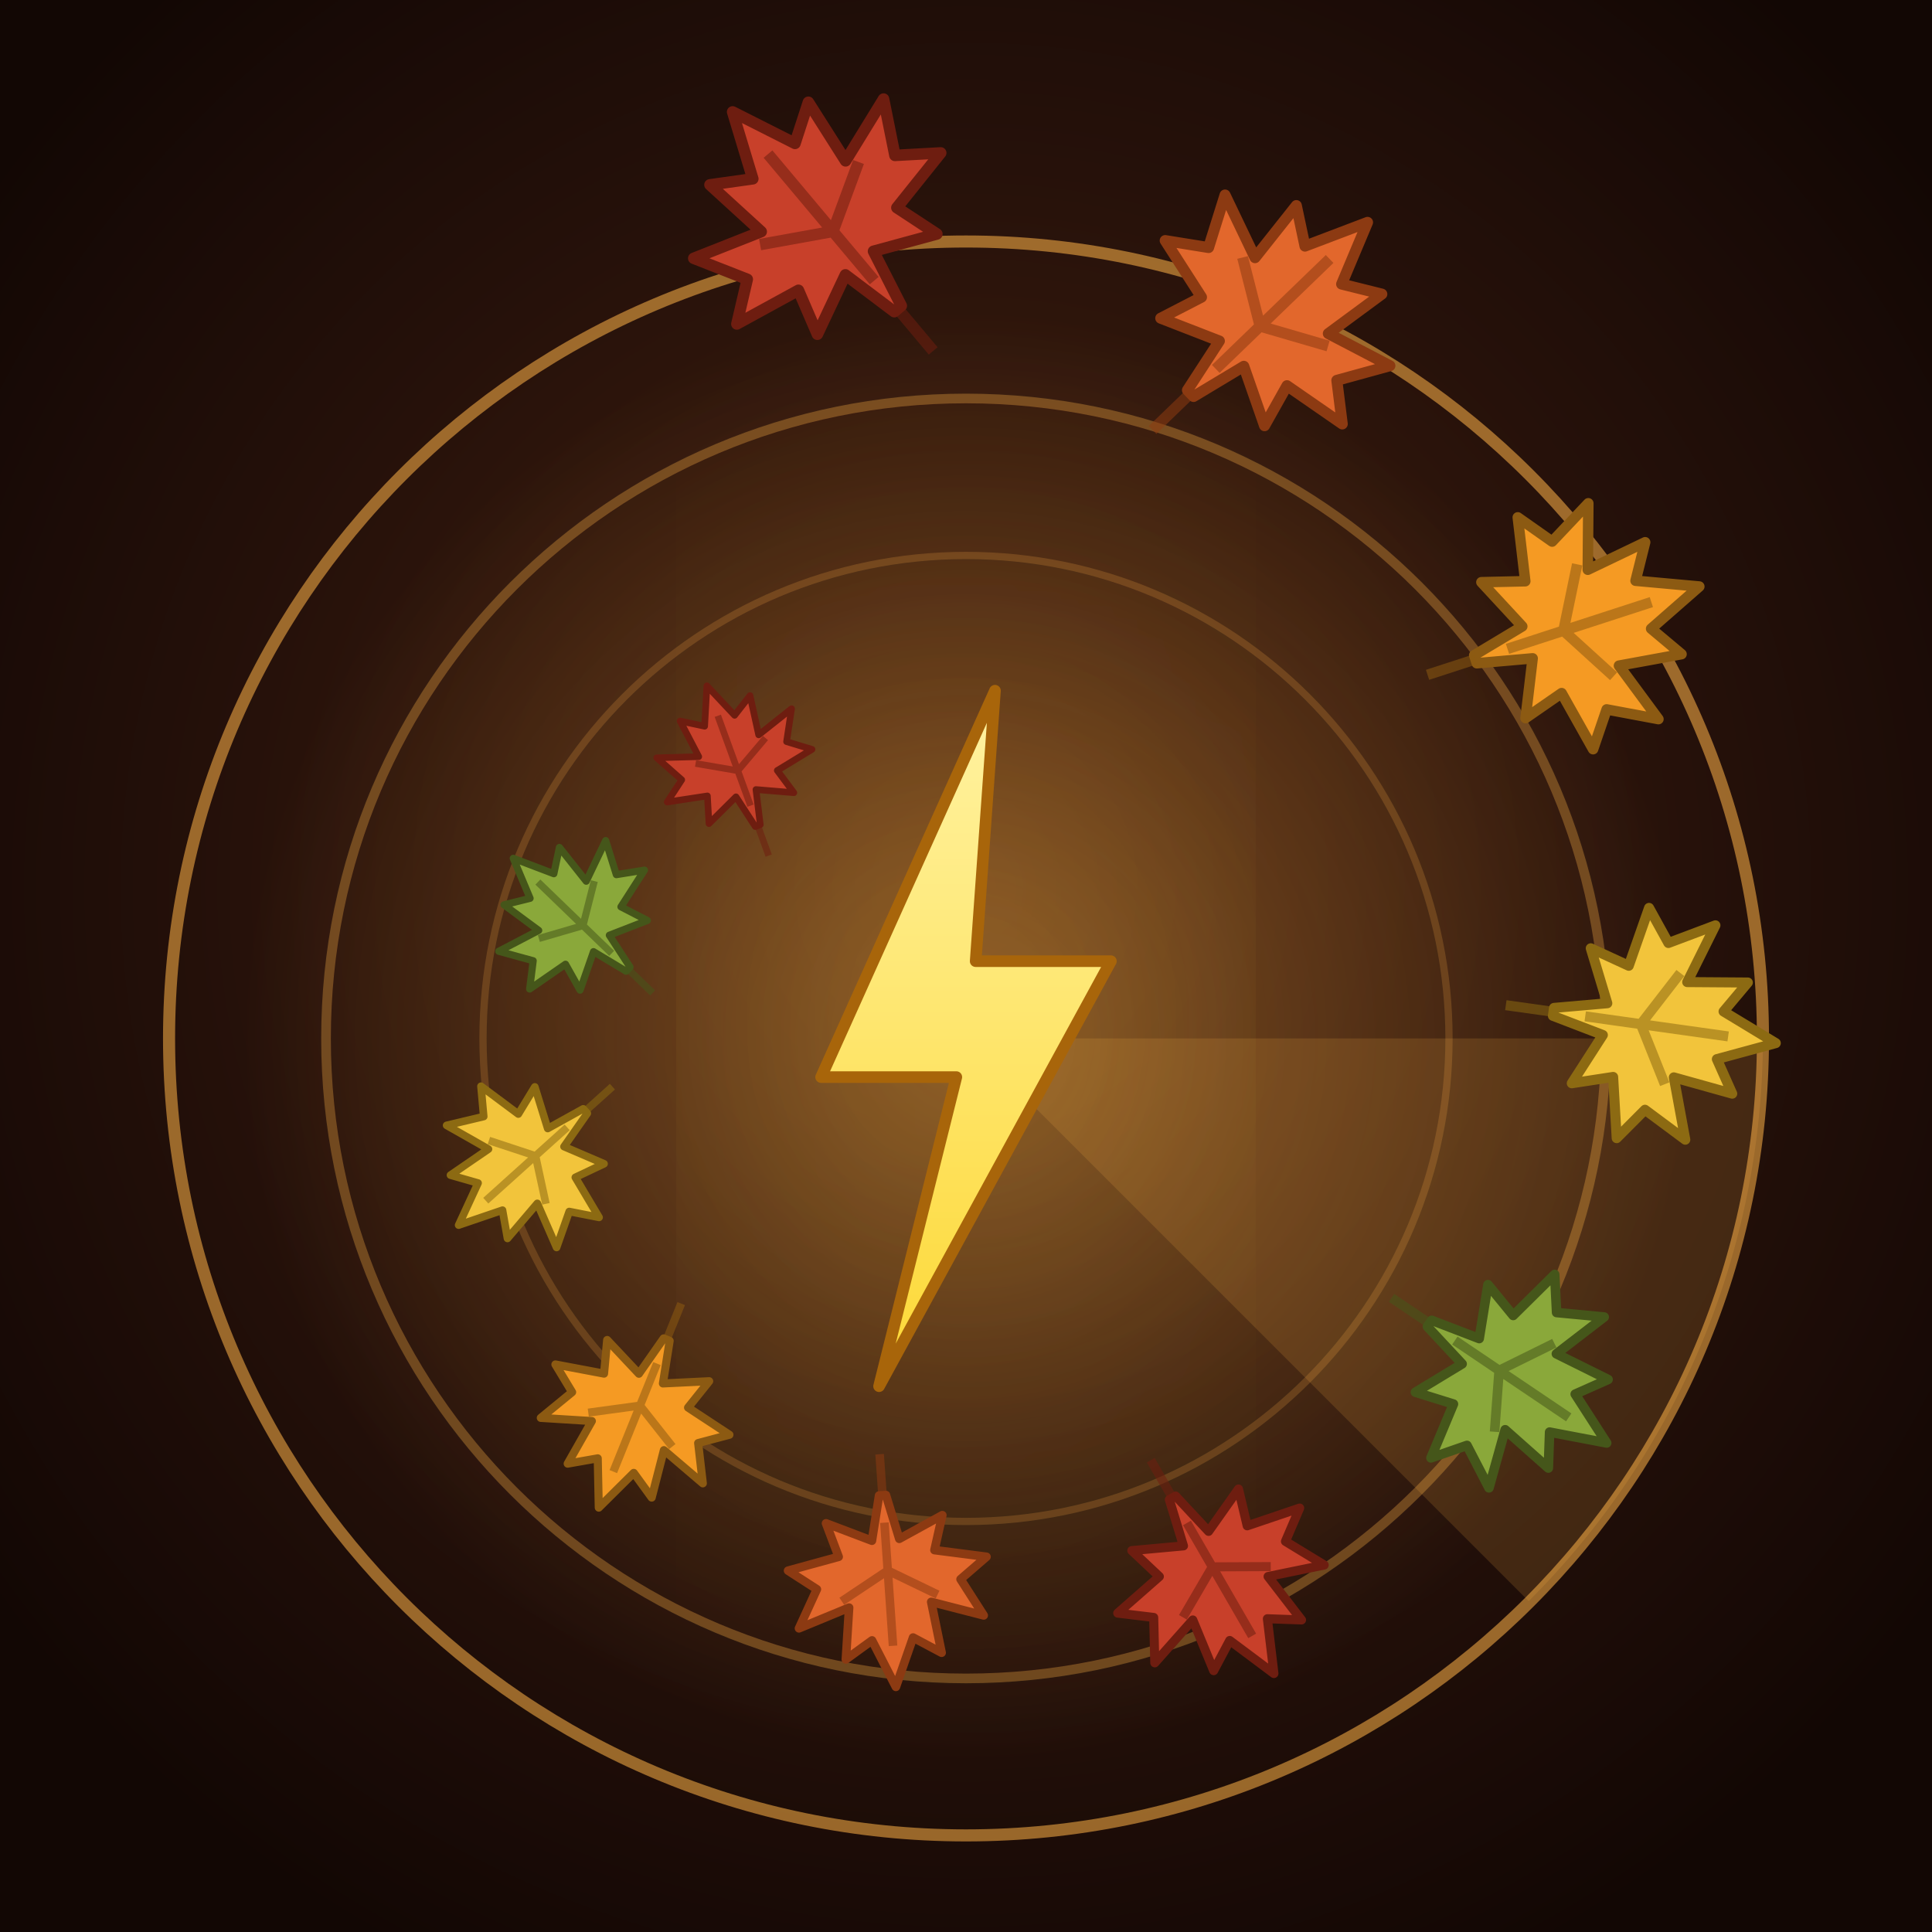
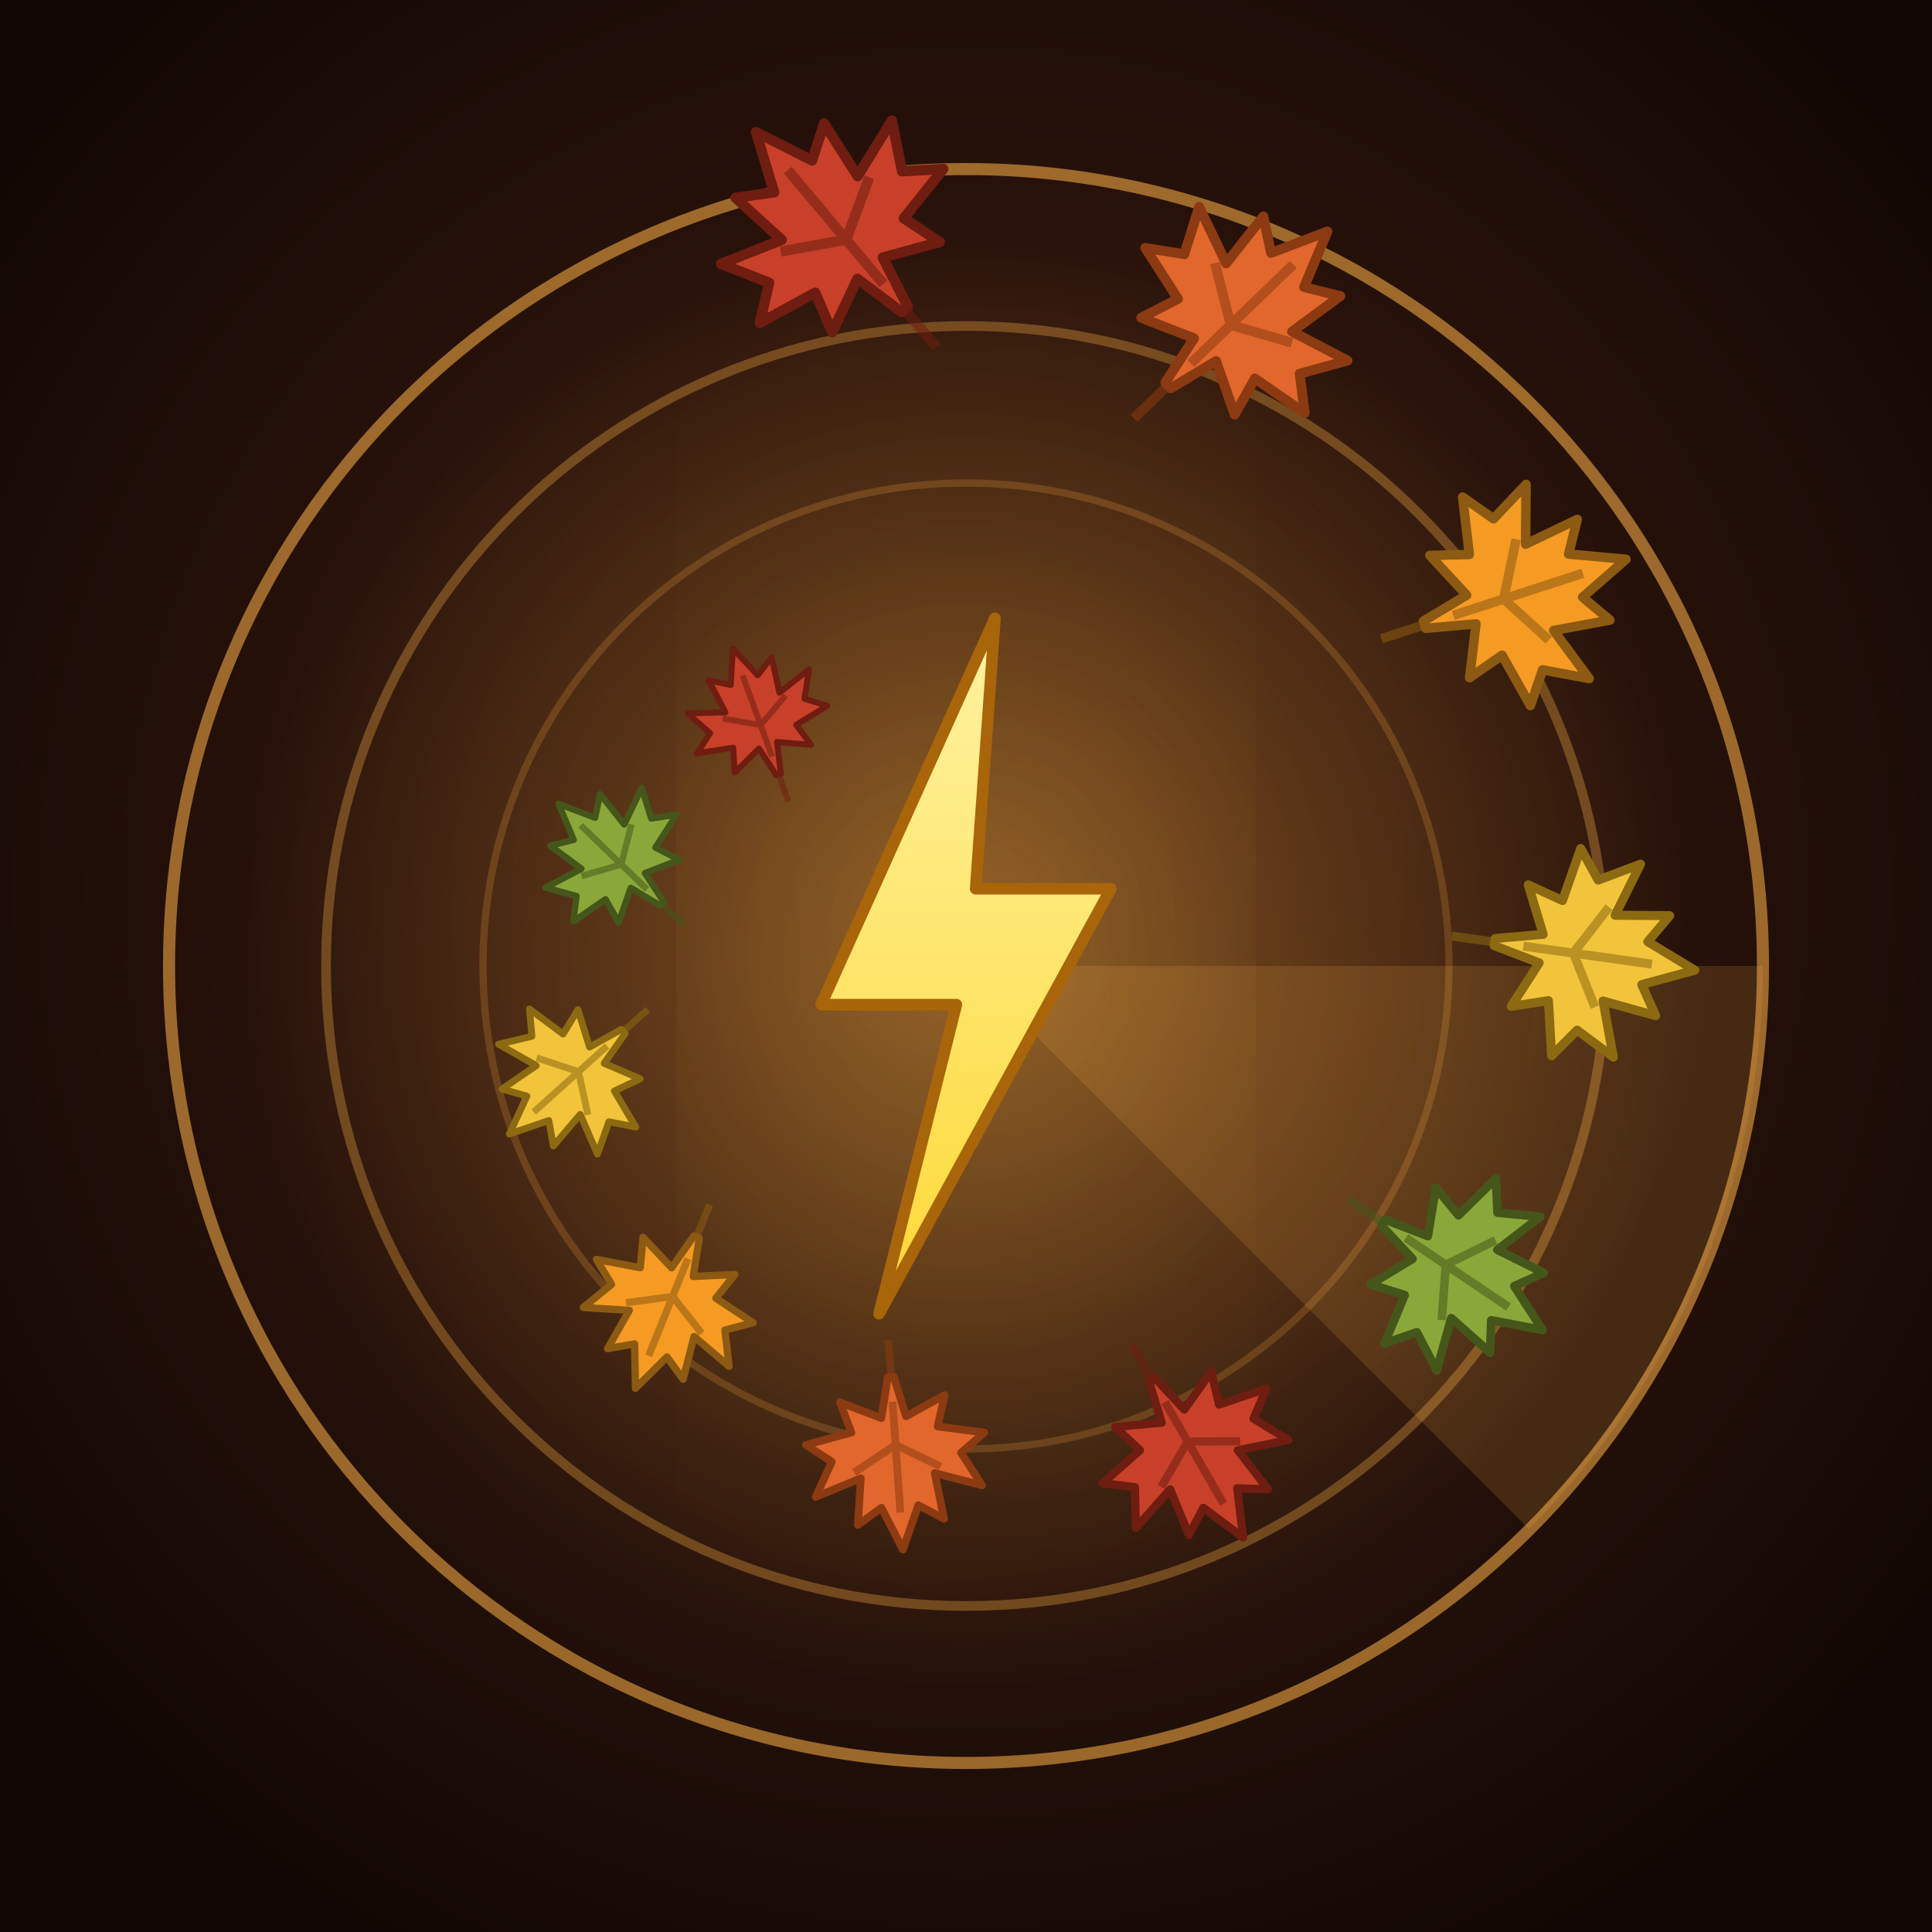
<svg xmlns="http://www.w3.org/2000/svg" xmlns:xlink="http://www.w3.org/1999/xlink" viewBox="0 0 800 800" width="800" height="800">
  <defs>
    <radialGradient id="sky" cx="50%" cy="46%" r="62%">
      <stop offset="0" stop-color="#4a2410" />
      <stop offset="0.6" stop-color="#26110a" />
      <stop offset="1" stop-color="#120704" />
    </radialGradient>
    <radialGradient id="halo" cx="50%" cy="50%" r="50%">
      <stop offset="0" stop-color="#ffb347" stop-opacity=".34" />
      <stop offset="1" stop-color="#ffb347" stop-opacity="0" />
    </radialGradient>
    <linearGradient id="bolt" x1="0" y1="0" x2="0" y2="1">
      <stop offset="0" stop-color="#fff3a3" />
      <stop offset="1" stop-color="#fdd835" />
    </linearGradient>
    <filter id="soft" x="-50%" y="-50%" width="200%" height="200%">
      <feGaussianBlur stdDeviation="10" />
    </filter>
    <g id="maple">
      <path d="M0 -30 L6 -16 L14 -21 L12 -6 L27 -11 L21 0 L29 6 L14 9 L17 19 L4 13 L1 26 L-1 26 L-4 13 L-17 19 L-14 9 L-29 6 L-21 0 L-27 -11 L-12 -6 L-14 -21 L-6 -16 Z" stroke-linejoin="round" />
      <path d="M0 26 L0 38 M0 18 L0 -18 M0 4 L14 -4 M0 4 L-14 -4" fill="none" stroke-opacity=".55" />
    </g>
  </defs>
  <rect width="800" height="800" fill="url(#sky)" />
-   <circle cx="400" cy="430" r="300" fill="url(#halo)" />
-   <path d="M400 430 L730 430 A330 330 0 0 1 633 663 Z" fill="#ffb347" opacity=".16" />
-   <circle cx="400" cy="430" r="330" fill="none" stroke="#ffb347" stroke-opacity=".55" stroke-width="5.0" />
-   <circle cx="400" cy="430" r="265" fill="none" stroke="#ffb347" stroke-opacity=".32" stroke-width="4.0" />
-   <circle cx="400" cy="430" r="200" fill="none" stroke="#ffb347" stroke-opacity=".2" stroke-width="3.0" />
-   <path d="M35 14 L26 34 h7 l-4 16 L41 28 h-7 z" transform="translate(132.0 174.0) scale(8.00)" fill="#ffd54f" opacity=".55" filter="url(#soft)" />
-   <path d="M35 14 L26 34 h7 l-4 16 L41 28 h-7 z" transform="translate(132.0 174.0) scale(8.00)" fill="url(#bolt)" stroke="#a8650a" stroke-width="0.6" stroke-linejoin="round" />
-   <g stroke-width="2.5">
-     <use href="#maple" xlink:href="#maple" transform="translate(340 90) rotate(320) scale(1.90)" fill="#c8402a" stroke="#6e1d10" />
-     <use href="#maple" xlink:href="#maple" transform="translate(527 130) rotate(46) scale(1.82)" fill="#e2672c" stroke="#8c3a12" />
-     <use href="#maple" xlink:href="#maple" transform="translate(654 259) rotate(72) scale(1.74)" fill="#f59a23" stroke="#8c5a12" />
-     <use href="#maple" xlink:href="#maple" transform="translate(686 425) rotate(98) scale(1.66)" fill="#f2c43b" stroke="#8c6a12" />
-     <use href="#maple" xlink:href="#maple" transform="translate(626 571) rotate(124) scale(1.58)" fill="#8aa83a" stroke="#45561a" />
-     <use href="#maple" xlink:href="#maple" transform="translate(505 654) rotate(150) scale(1.50)" fill="#c8402a" stroke="#6e1d10" />
-     <use href="#maple" xlink:href="#maple" transform="translate(368 656) rotate(176) scale(1.42)" fill="#e2672c" stroke="#8c3a12" />
-     <use href="#maple" xlink:href="#maple" transform="translate(263 587) rotate(202) scale(1.34)" fill="#f59a23" stroke="#8c5a12" />
-     <use href="#maple" xlink:href="#maple" transform="translate(218 482) rotate(228) scale(1.26)" fill="#f2c43b" stroke="#8c6a12" />
-     <use href="#maple" xlink:href="#maple" transform="translate(238 380) rotate(314) scale(1.18)" fill="#8aa83a" stroke="#45561a" />
-     <use href="#maple" xlink:href="#maple" transform="translate(304 315) rotate(340) scale(1.10)" fill="#c8402a" stroke="#6e1d10" />
+   <g transform="translate(0 -30)">
+     <circle cx="400" cy="430" r="300" fill="url(#halo)" />
+     <path d="M400 430 L730 430 A330 330 0 0 1 633 663 Z" fill="#ffb347" opacity=".16" />
+     <circle cx="400" cy="430" r="330" fill="none" stroke="#ffb347" stroke-opacity=".55" stroke-width="5.0" />
+     <circle cx="400" cy="430" r="265" fill="none" stroke="#ffb347" stroke-opacity=".32" stroke-width="4.0" />
+     <circle cx="400" cy="430" r="200" fill="none" stroke="#ffb347" stroke-opacity=".2" stroke-width="3.0" />
+     <path d="M35 14 L26 34 h7 l-4 16 L41 28 h-7 z" transform="translate(132.0 174.0) scale(8.00)" fill="#ffd54f" opacity=".55" filter="url(#soft)" />
+     <path d="M35 14 L26 34 h7 l-4 16 L41 28 h-7 z" transform="translate(132.0 174.0) scale(8.00)" fill="url(#bolt)" stroke="#a8650a" stroke-width="0.6" stroke-linejoin="round" />
+     <g stroke-width="2.5" transform="translate(400 430) scale(0.9) translate(-400 -430)">
+       <use href="#maple" xlink:href="#maple" transform="translate(340 90) rotate(320) scale(1.90)" fill="#c8402a" stroke="#6e1d10" />
+       <use href="#maple" xlink:href="#maple" transform="translate(527 130) rotate(46) scale(1.82)" fill="#e2672c" stroke="#8c3a12" />
+       <use href="#maple" xlink:href="#maple" transform="translate(654 259) rotate(72) scale(1.74)" fill="#f59a23" stroke="#8c5a12" />
+       <use href="#maple" xlink:href="#maple" transform="translate(686 425) rotate(98) scale(1.66)" fill="#f2c43b" stroke="#8c6a12" />
+       <use href="#maple" xlink:href="#maple" transform="translate(626 571) rotate(124) scale(1.58)" fill="#8aa83a" stroke="#45561a" />
+       <use href="#maple" xlink:href="#maple" transform="translate(505 654) rotate(150) scale(1.50)" fill="#c8402a" stroke="#6e1d10" />
+       <use href="#maple" xlink:href="#maple" transform="translate(368 656) rotate(176) scale(1.42)" fill="#e2672c" stroke="#8c3a12" />
+       <use href="#maple" xlink:href="#maple" transform="translate(263 587) rotate(202) scale(1.34)" fill="#f59a23" stroke="#8c5a12" />
+       <use href="#maple" xlink:href="#maple" transform="translate(218 482) rotate(228) scale(1.26)" fill="#f2c43b" stroke="#8c6a12" />
+       <use href="#maple" xlink:href="#maple" transform="translate(238 380) rotate(314) scale(1.18)" fill="#8aa83a" stroke="#45561a" />
+       <use href="#maple" xlink:href="#maple" transform="translate(304 315) rotate(340) scale(1.10)" fill="#c8402a" stroke="#6e1d10" />
+     </g>
  </g>
</svg>
